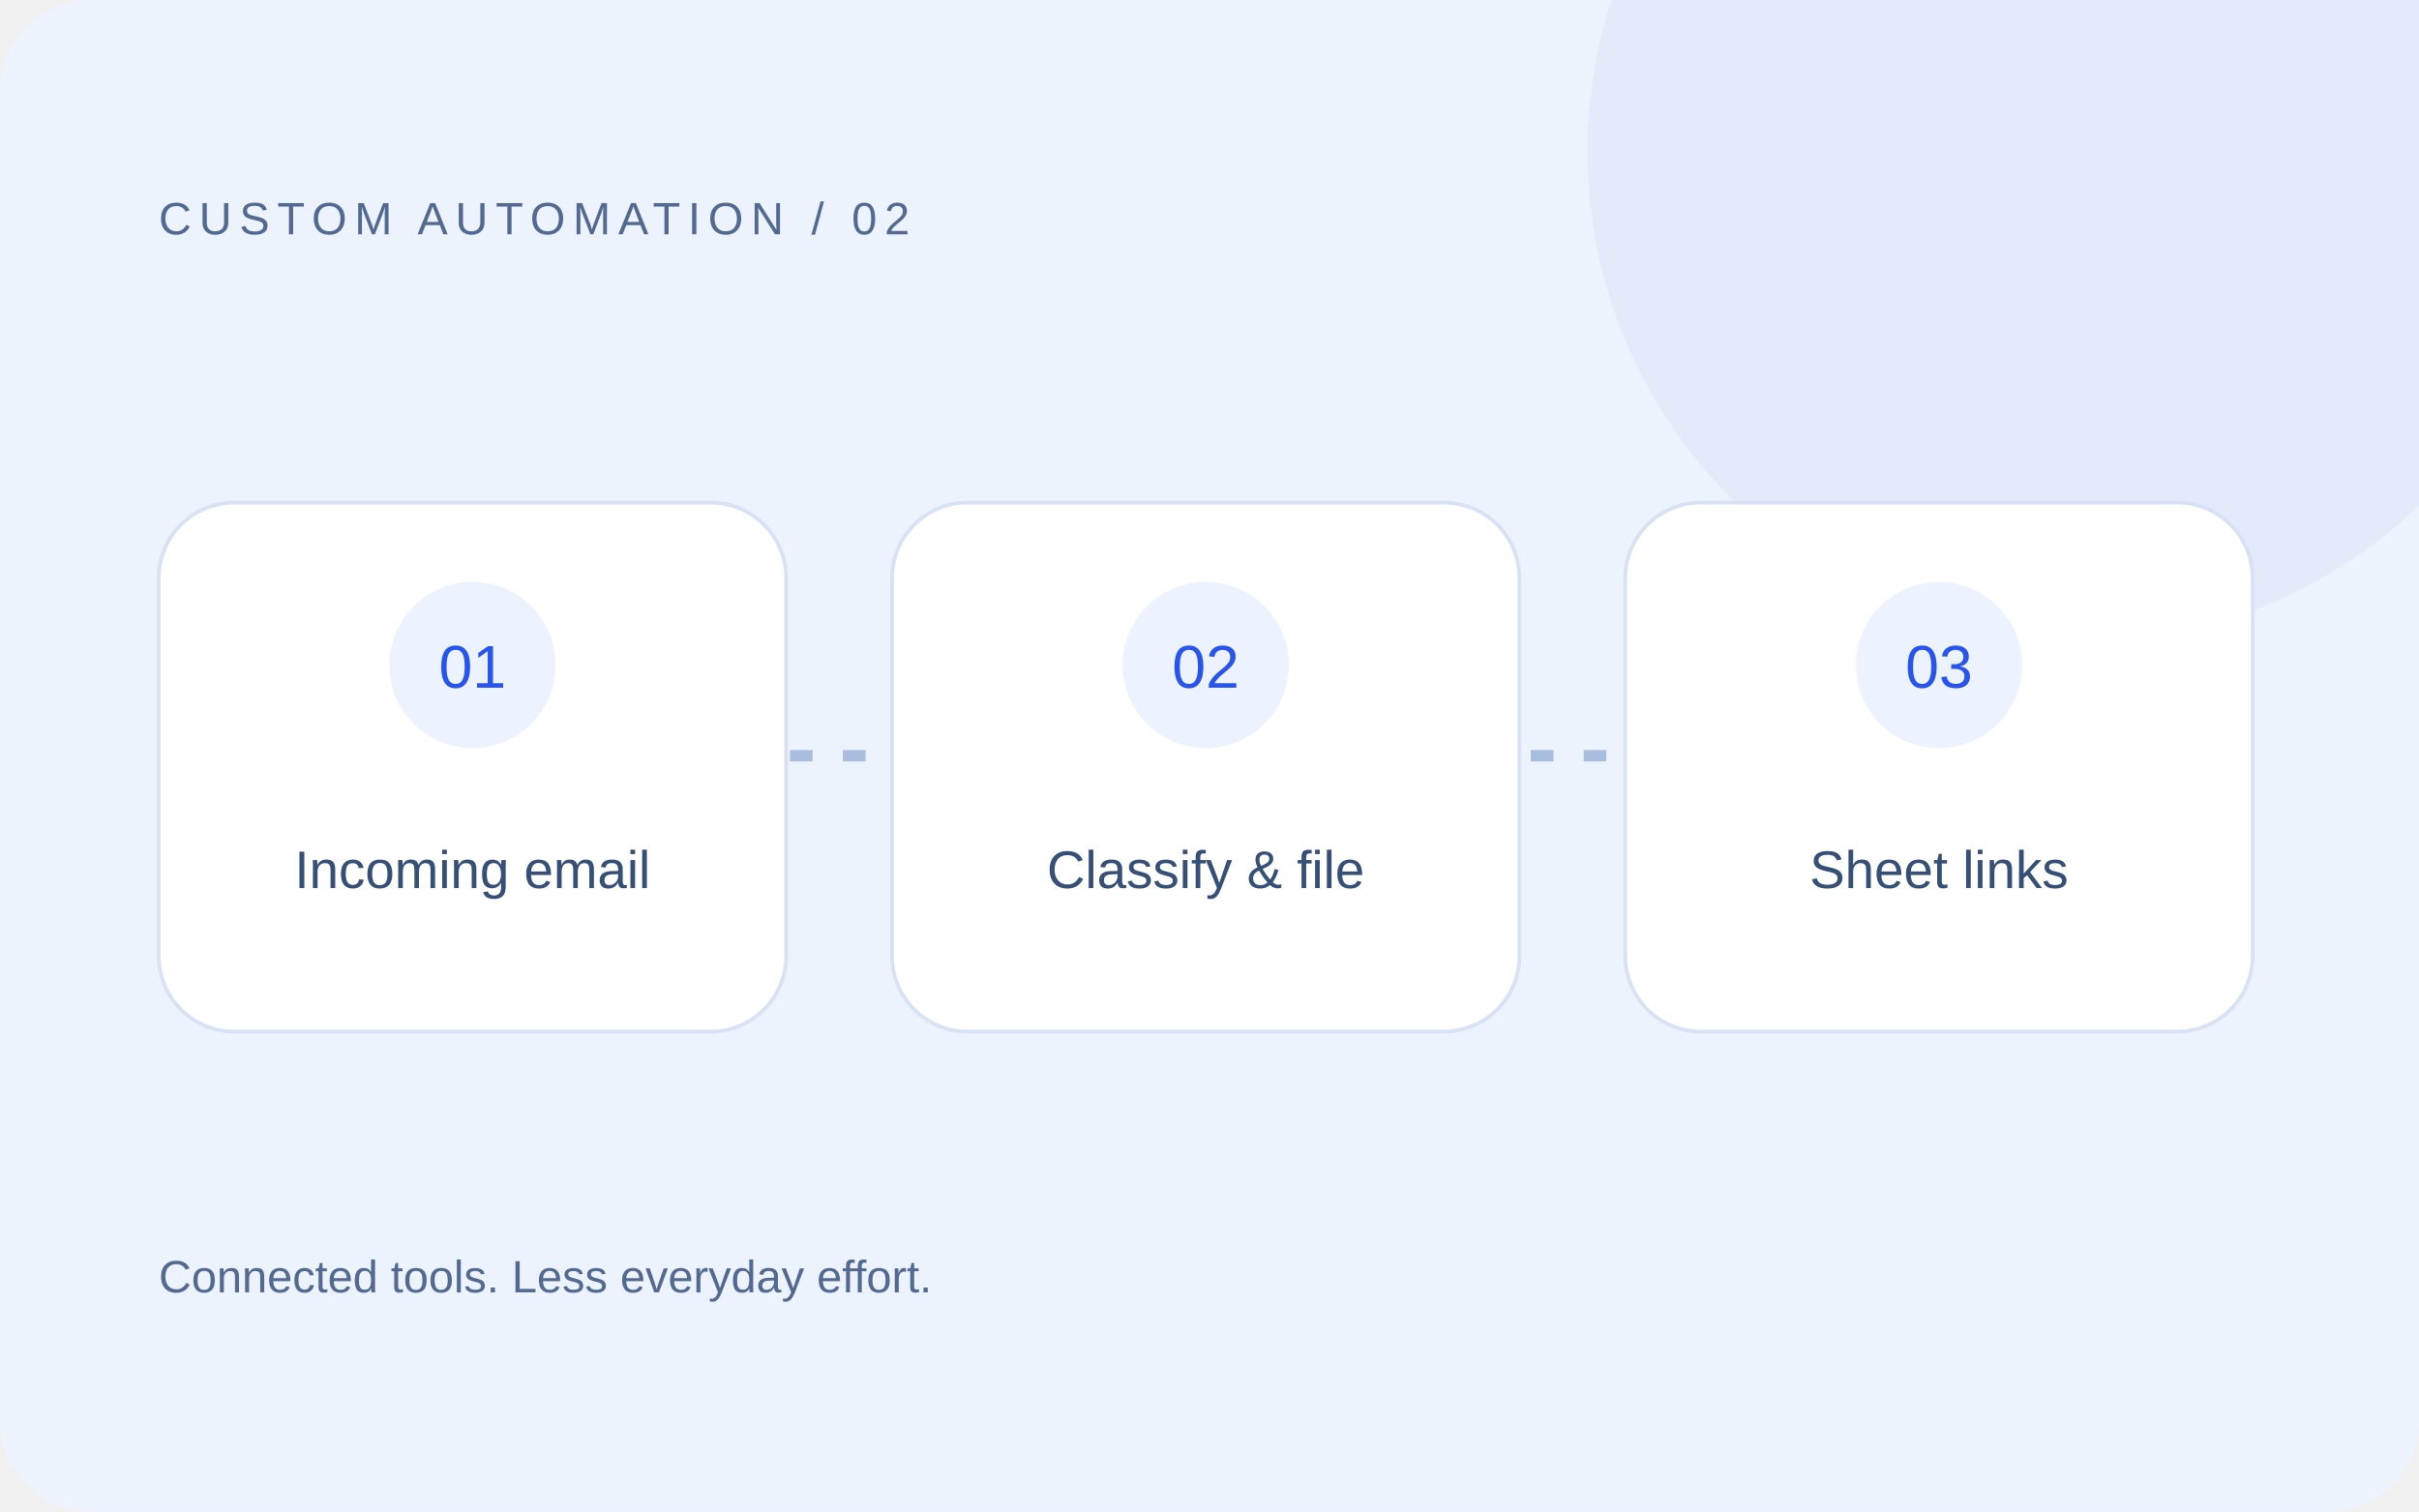
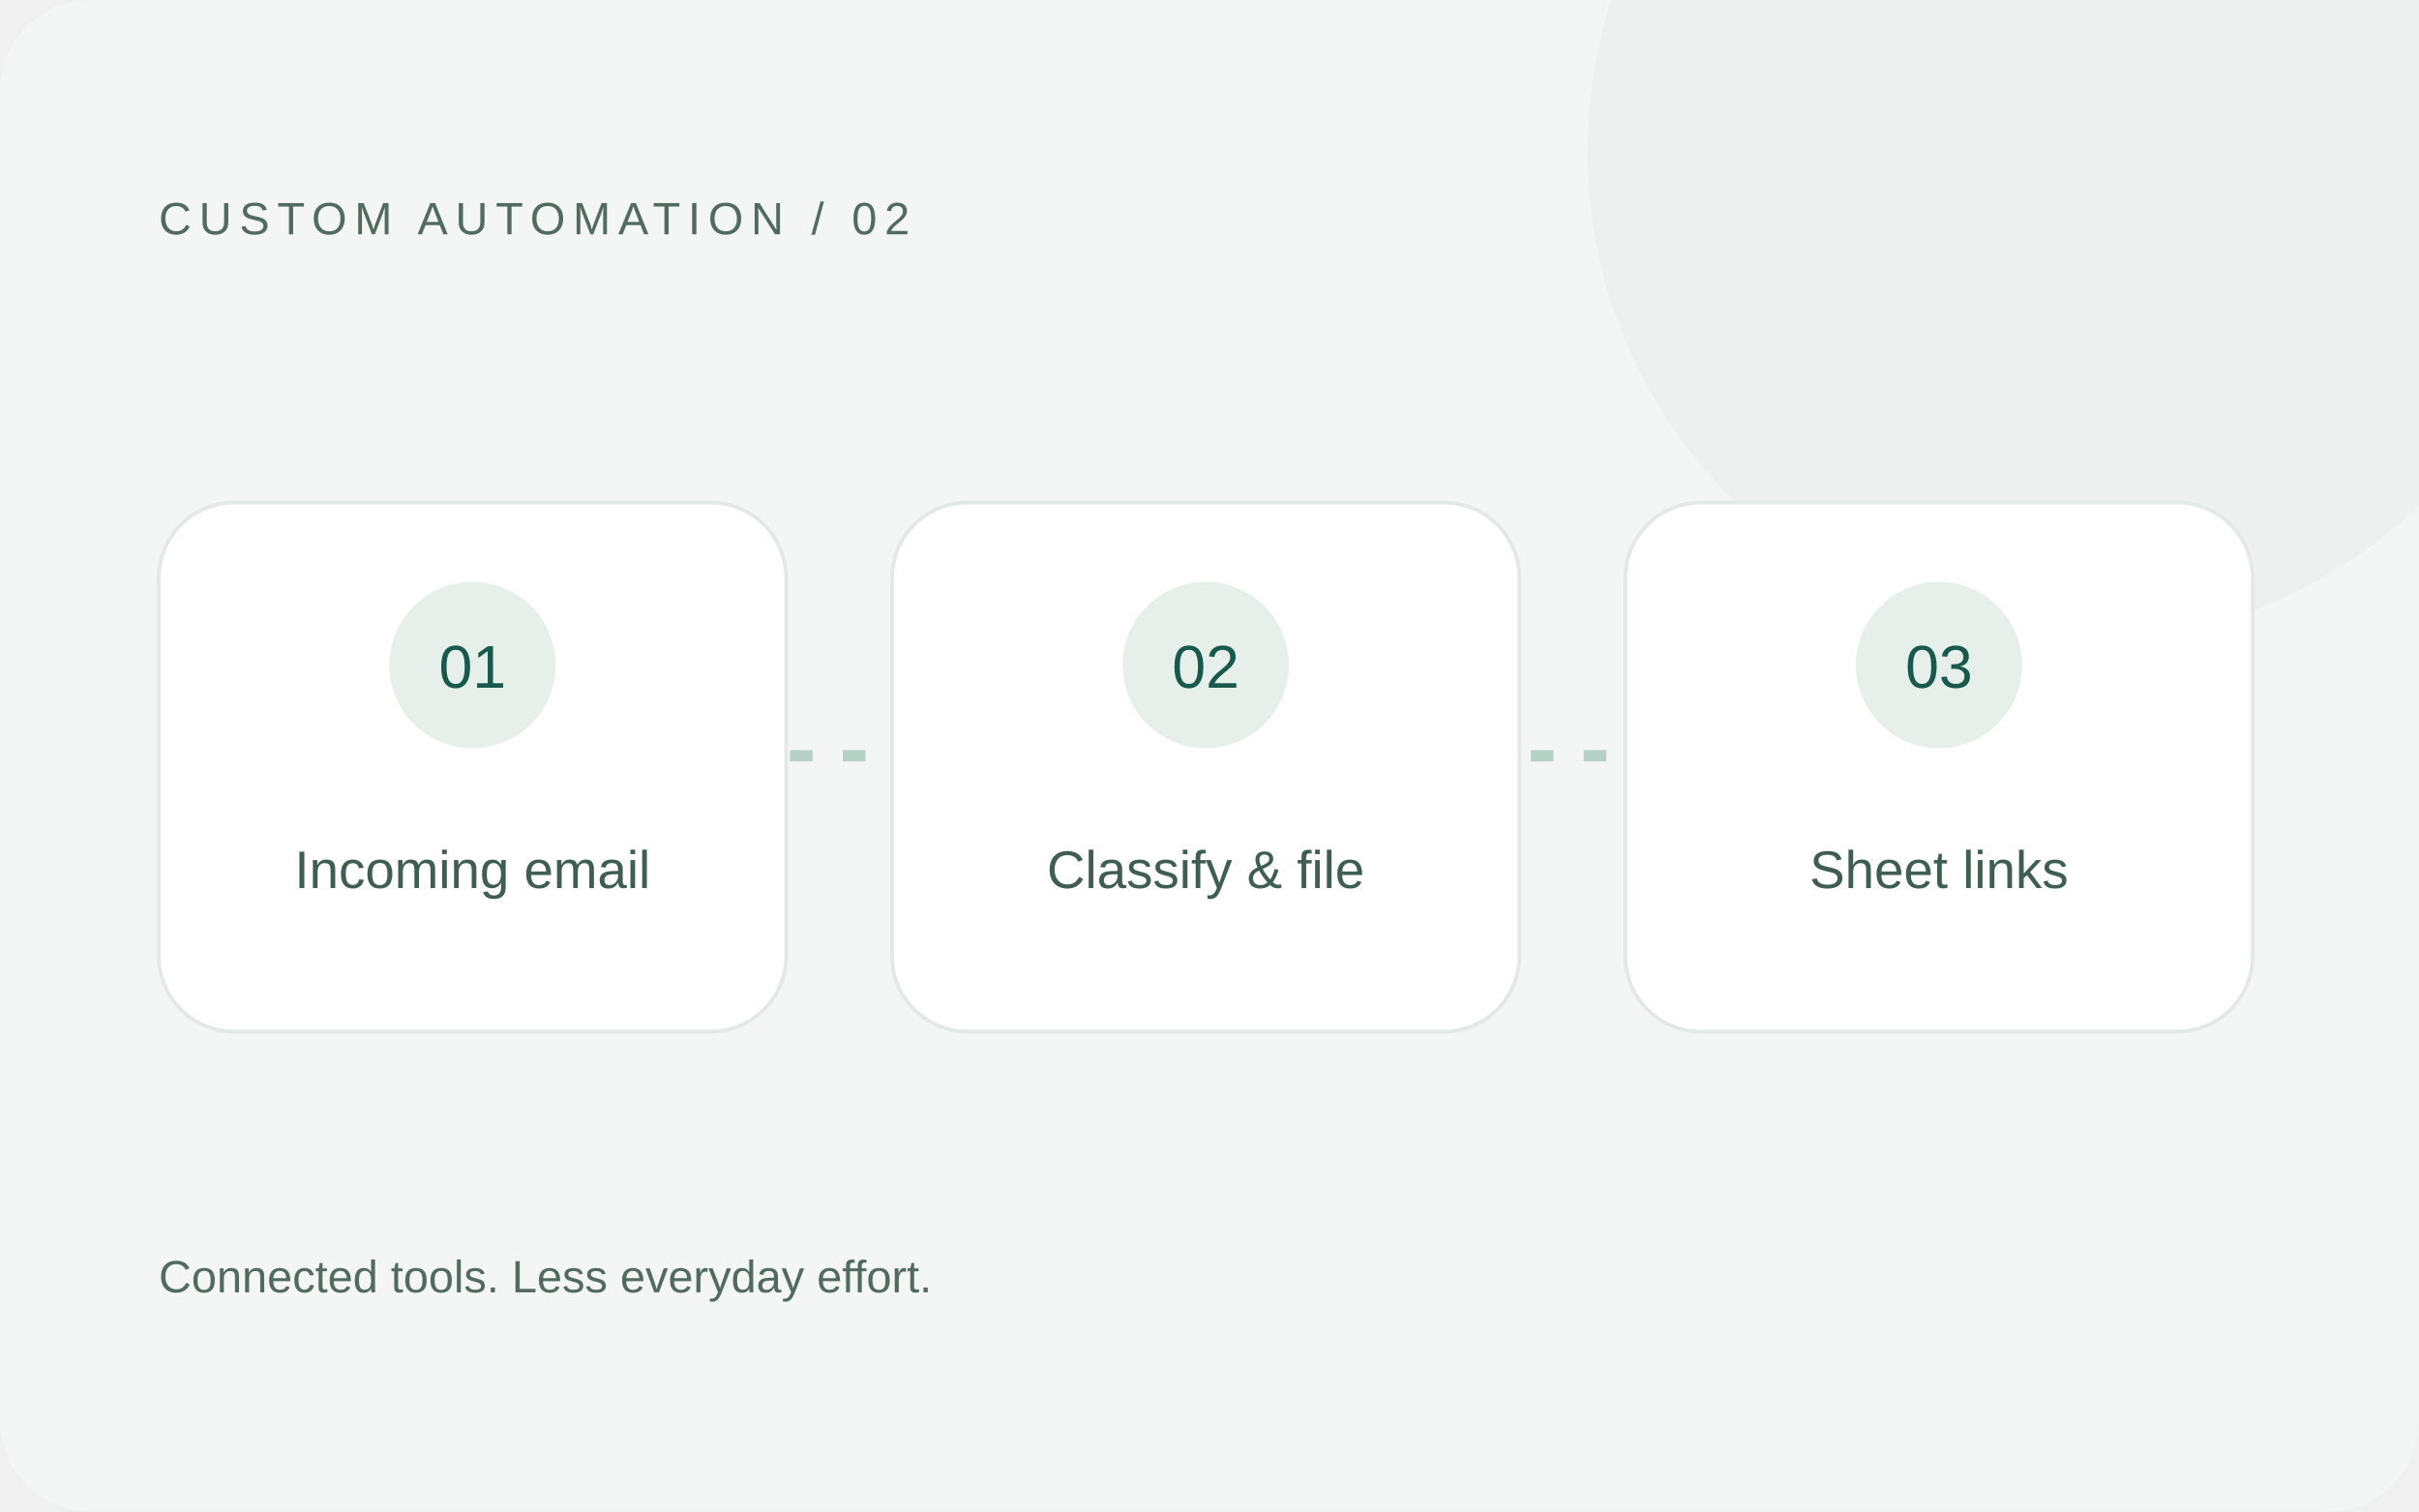
<svg xmlns="http://www.w3.org/2000/svg" viewBox="0 0 640 400">
-   <rect width="640" height="400" rx="24" fill="#edf3fc" />
-   <circle cx="550" cy="40" r="130" fill="#e3ebfa" />
-   <text x="42" y="62" font-family="Arial,sans-serif" font-size="12" letter-spacing="2" fill="#526a91">CUSTOM AUTOMATION / 02</text>
-   <path d="M125 200h390" stroke="#a9bddf" stroke-width="3" stroke-dasharray="6 8" />
-   <rect x="42" y="133" width="166" height="140" rx="20" fill="#fff" stroke="#d7e2f4" />
-   <circle cx="125" cy="176" r="22" fill="#edf2ff" />
-   <text x="125" y="182" text-anchor="middle" font-family="Arial,sans-serif" font-size="16" fill="#2854ee">01</text>
-   <text x="125" y="235" text-anchor="middle" font-family="Arial,sans-serif" font-size="14" fill="#354f76">Incoming email</text>
-   <rect x="236" y="133" width="166" height="140" rx="20" fill="#fff" stroke="#d7e2f4" />
-   <circle cx="319" cy="176" r="22" fill="#edf2ff" />
-   <text x="319" y="182" text-anchor="middle" font-family="Arial,sans-serif" font-size="16" fill="#2854ee">02</text>
-   <text x="319" y="235" text-anchor="middle" font-family="Arial,sans-serif" font-size="14" fill="#354f76">Classify &amp; file</text>
-   <rect x="430" y="133" width="166" height="140" rx="20" fill="#fff" stroke="#d7e2f4" />
-   <circle cx="513" cy="176" r="22" fill="#edf2ff" />
-   <text x="513" y="182" text-anchor="middle" font-family="Arial,sans-serif" font-size="16" fill="#2854ee">03</text>
-   <text x="513" y="235" text-anchor="middle" font-family="Arial,sans-serif" font-size="14" fill="#354f76">Sheet links</text>
-   <text x="42" y="342" font-family="Arial,sans-serif" font-size="12" fill="#526a91">Connected tools. Less everyday effort.</text>
+   <rect width="640" height="400" rx="24" fill="#f3f6f5" />
+   <circle cx="550" cy="40" r="130" fill="#edf0ef" />
+   <text x="42" y="62" font-family="Arial,sans-serif" font-size="12" letter-spacing="2" fill="#526b60">CUSTOM AUTOMATION / 02</text>
+   <path d="M125 200h390" stroke="#b6d2c7" stroke-width="3" stroke-dasharray="6 8" />
+   <rect x="42" y="133" width="166" height="140" rx="20" fill="#fff" stroke="#e2e9e6" />
+   <circle cx="125" cy="176" r="22" fill="#e7efea" />
+   <text x="125" y="182" text-anchor="middle" font-family="Arial,sans-serif" font-size="16" fill="#18594e">01</text>
+   <text x="125" y="235" text-anchor="middle" font-family="Arial,sans-serif" font-size="14" fill="#3e5e52">Incoming email</text>
+   <rect x="236" y="133" width="166" height="140" rx="20" fill="#fff" stroke="#e2e9e6" />
+   <circle cx="319" cy="176" r="22" fill="#e7efea" />
+   <text x="319" y="182" text-anchor="middle" font-family="Arial,sans-serif" font-size="16" fill="#18594e">02</text>
+   <text x="319" y="235" text-anchor="middle" font-family="Arial,sans-serif" font-size="14" fill="#3e5e52">Classify &amp; file</text>
+   <rect x="430" y="133" width="166" height="140" rx="20" fill="#fff" stroke="#e2e9e6" />
+   <circle cx="513" cy="176" r="22" fill="#e7efea" />
+   <text x="513" y="182" text-anchor="middle" font-family="Arial,sans-serif" font-size="16" fill="#18594e">03</text>
+   <text x="513" y="235" text-anchor="middle" font-family="Arial,sans-serif" font-size="14" fill="#3e5e52">Sheet links</text>
+   <text x="42" y="342" font-family="Arial,sans-serif" font-size="12" fill="#526b60">Connected tools. Less everyday effort.</text>
</svg>
